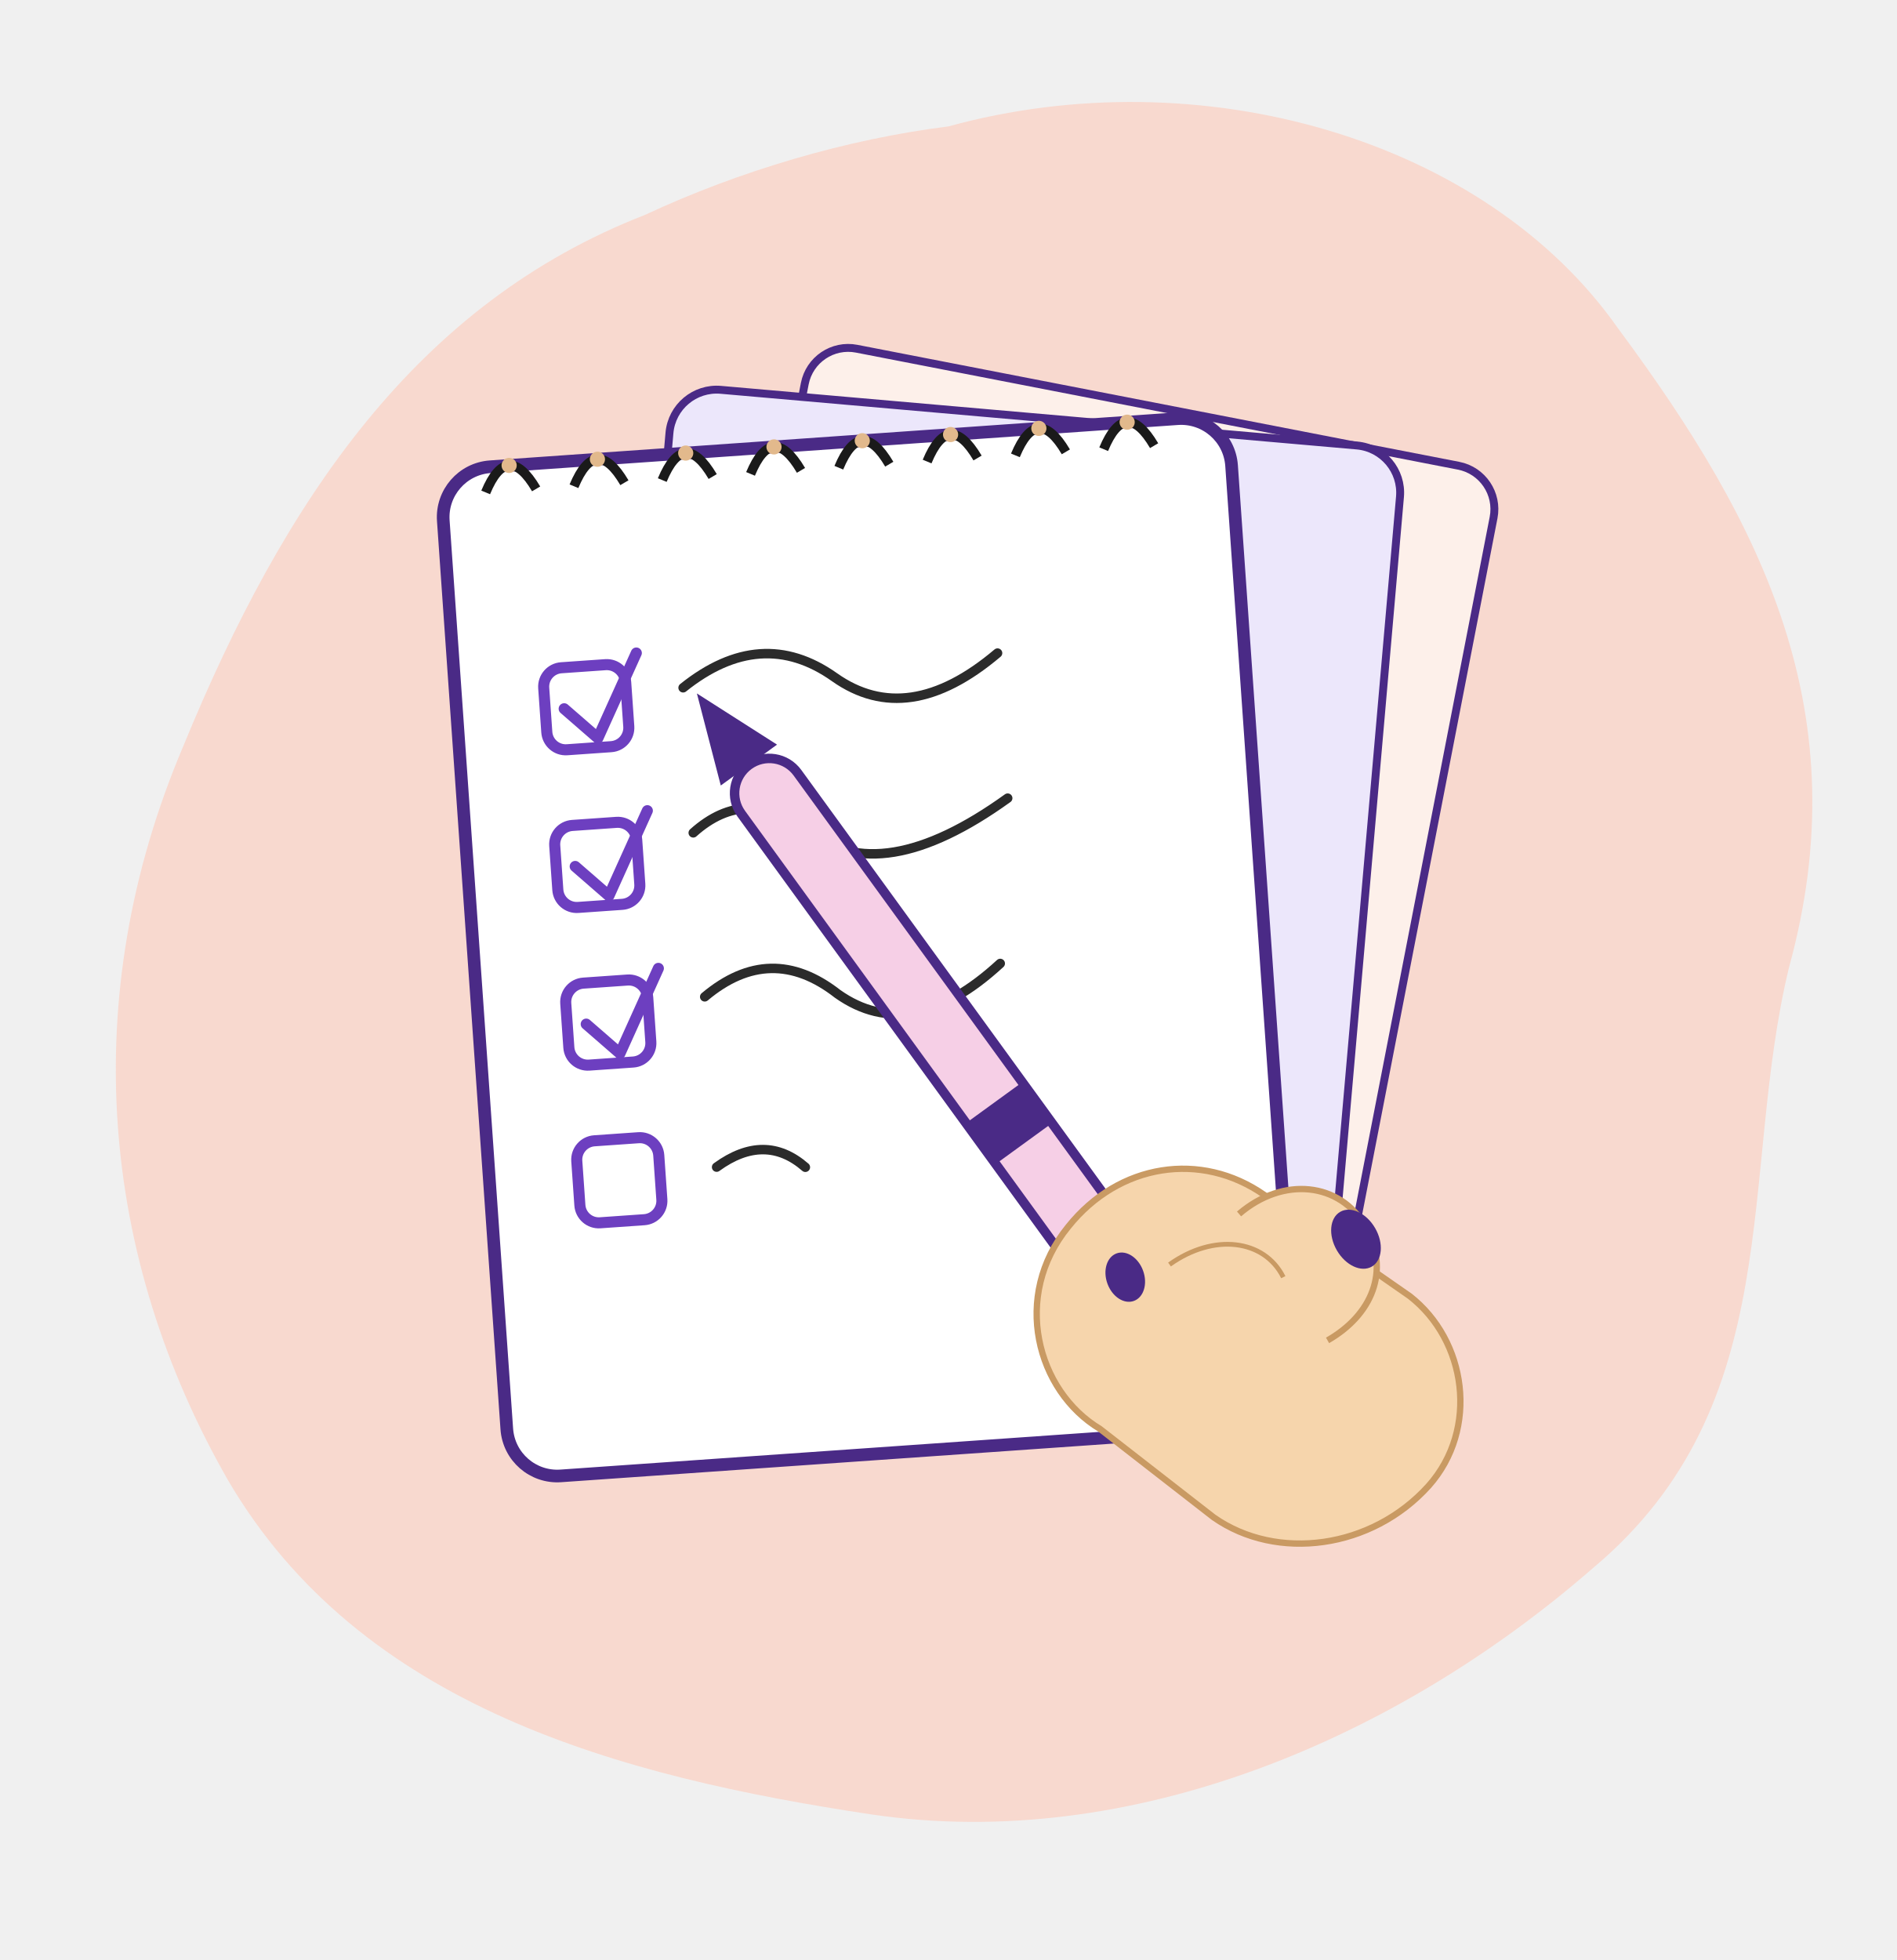
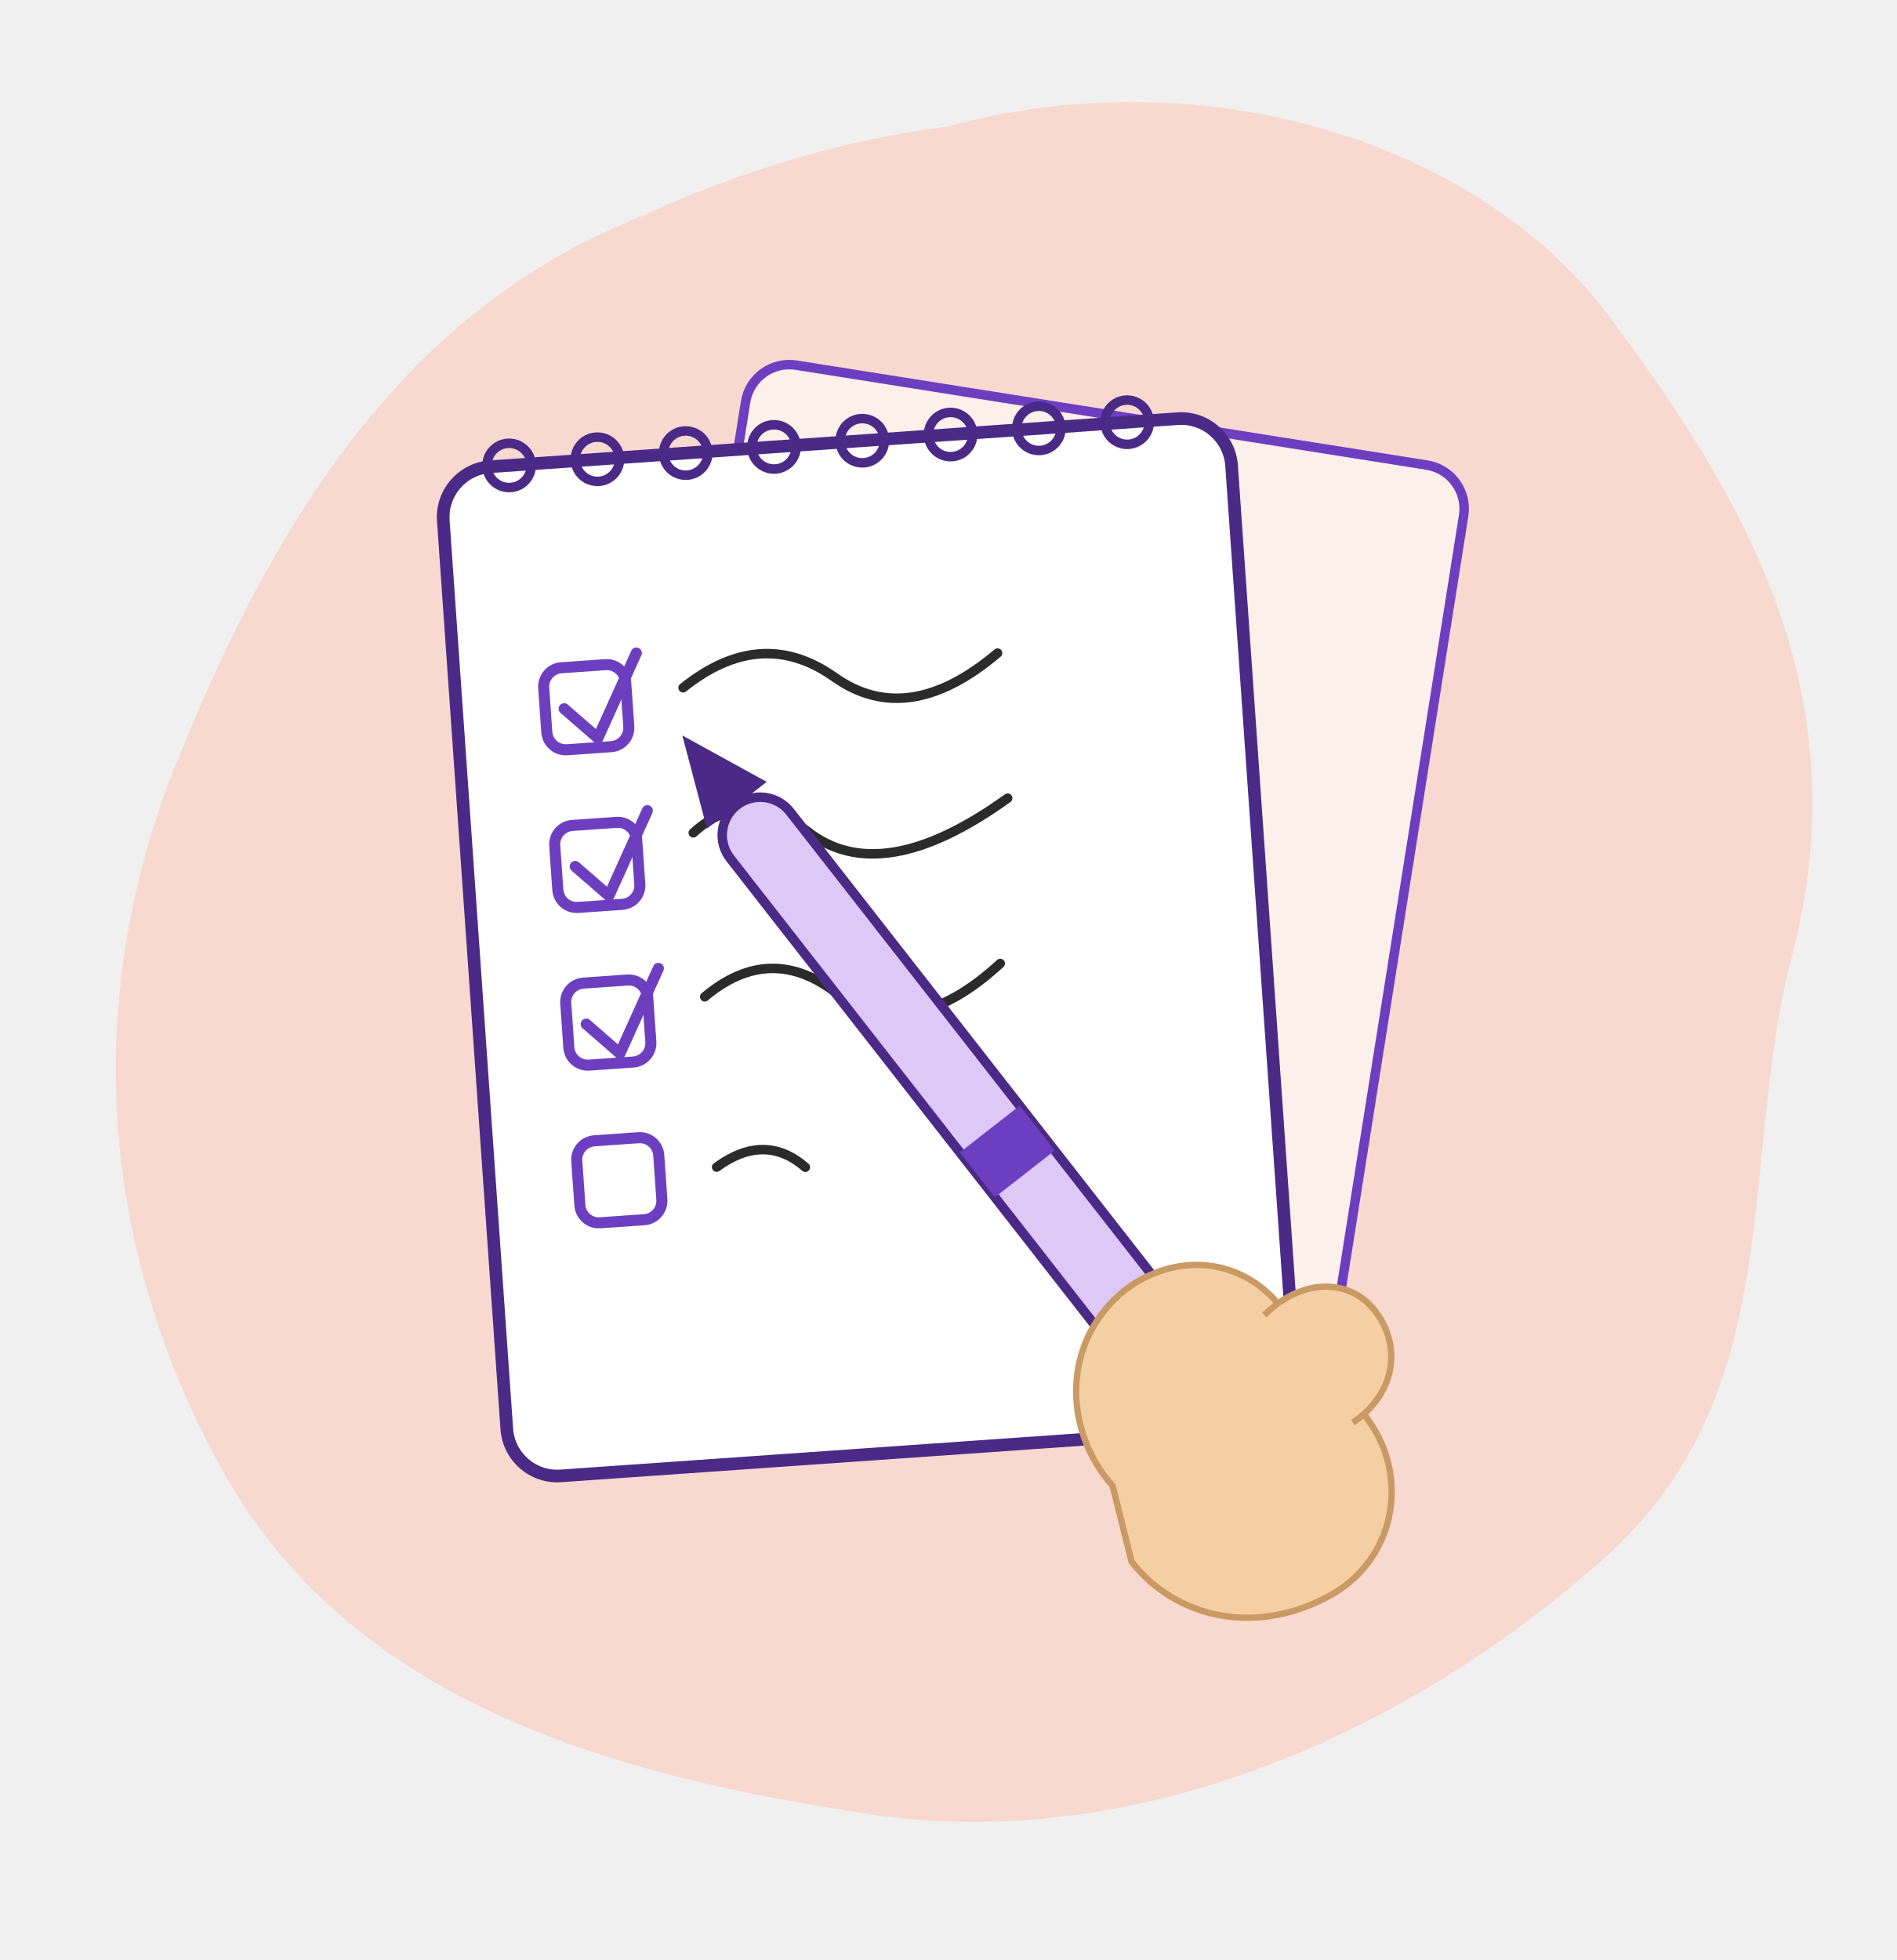
<svg xmlns="http://www.w3.org/2000/svg" viewBox="0 0 600 620" fill="none" role="img" aria-hidden="true">
  <path d="M300 40 C380 18 470 44 512 104 C558 166 588 226 566 306        C550 372 566 444 504 496 C442 550 358 586 276 574        C196 562 114 540 72 468 C32 398 24 316 58 236        C90 158 132 96 204 68 C234 54 268 44 300 40 Z" fill="#f8d9cf" />
-   <g transform="rotate(11 335 300)">
-     <rect x="222" y="126" width="222" height="292" rx="14" fill="#fdf0ea" stroke="#4a2a86" stroke-width="2.5" />
-   </g>
-   <g transform="rotate(5 320 300)">
-     <rect x="198" y="132" width="232" height="302" rx="15" fill="#ece7fb" stroke="#4a2a86" stroke-width="2.5" />
+   <g transform="rotate(9 330 300)">
+     <rect x="210" y="130" width="230" height="300" rx="14" fill="#fdf0ea" stroke="#6d3fc0" stroke-width="3" />
  </g>
  <g transform="rotate(-4 270 300)">
    <rect x="150" y="140" width="250" height="320" rx="16" fill="#ffffff" stroke="#4a2a86" stroke-width="4" />
-     <g stroke="#1a1a1a" stroke-width="3" fill="none">
-       <path d="M164 148 q8 -16 16 0" />
-       <path d="M192 148 q8 -16 16 0" />
-       <path d="M220 148 q8 -16 16 0" />
-       <path d="M248 148 q8 -16 16 0" />
-       <path d="M276 148 q8 -16 16 0" />
-       <path d="M304 148 q8 -16 16 0" />
-       <path d="M332 148 q8 -16 16 0" />
-       <path d="M360 148 q8 -16 16 0" />
-     </g>
-     <g fill="#e2b98c">
-       <circle cx="172" cy="140" r="2.4" />
-       <circle cx="200" cy="140" r="2.4" />
-       <circle cx="228" cy="140" r="2.4" />
-       <circle cx="256" cy="140" r="2.4" />
-       <circle cx="284" cy="140" r="2.4" />
-       <circle cx="312" cy="140" r="2.4" />
-       <circle cx="340" cy="140" r="2.4" />
-       <circle cx="368" cy="140" r="2.4" />
-     </g>
+     <circle cx="172" cy="140" r="7" fill="none" stroke="#4a2a86" stroke-width="3" />
+     <circle cx="200" cy="140" r="7" fill="none" stroke="#4a2a86" stroke-width="3" />
+     <circle cx="228" cy="140" r="7" fill="none" stroke="#4a2a86" stroke-width="3" />
+     <circle cx="256" cy="140" r="7" fill="none" stroke="#4a2a86" stroke-width="3" />
+     <circle cx="284" cy="140" r="7" fill="none" stroke="#4a2a86" stroke-width="3" />
+     <circle cx="312" cy="140" r="7" fill="none" stroke="#4a2a86" stroke-width="3" />
+     <circle cx="340" cy="140" r="7" fill="none" stroke="#4a2a86" stroke-width="3" />
+     <circle cx="368" cy="140" r="7" fill="none" stroke="#4a2a86" stroke-width="3" />
    <rect x="178" y="205" width="26" height="26" rx="6" fill="none" stroke="#6d3fc0" stroke-width="3.5" />
    <path d="M184 218 L194 228 L208 202" stroke="#6d3fc0" stroke-width="3.5" fill="none" stroke-linecap="round" stroke-linejoin="round" />
    <path d="M222 214 Q248 196 270 214 Q292 232 322 210" stroke="#2b2b2b" stroke-width="3" fill="none" stroke-linecap="round" />
    <rect x="178" y="255" width="26" height="26" rx="6" fill="none" stroke="#6d3fc0" stroke-width="3.5" />
    <path d="M184 268 L194 278 L208 252" stroke="#6d3fc0" stroke-width="3.5" fill="none" stroke-linecap="round" stroke-linejoin="round" />
    <path d="M222 260 Q240 246 258 262 Q280 282 322 256" stroke="#2b2b2b" stroke-width="3" fill="none" stroke-linecap="round" />
    <rect x="178" y="305" width="26" height="26" rx="6" fill="none" stroke="#6d3fc0" stroke-width="3.5" />
    <path d="M184 318 L194 328 L208 302" stroke="#6d3fc0" stroke-width="3.5" fill="none" stroke-linecap="round" stroke-linejoin="round" />
    <path d="M222 312 Q244 296 264 314 Q286 332 316 308" stroke="#2b2b2b" stroke-width="3" fill="none" stroke-linecap="round" />
    <rect x="178" y="355" width="26" height="26" rx="6" fill="none" stroke="#6d3fc0" stroke-width="3.5" />
    <path d="M222 366 Q238 356 250 368" stroke="#2b2b2b" stroke-width="3" fill="none" stroke-linecap="round" />
  </g>
-   <g transform="rotate(-36 380 410)">
-     <rect x="352" y="190" width="22" height="230" rx="11" fill="#f6cfe6" stroke="#4a2a86" stroke-width="3" />
-     <path d="M352 190 L374 190 L363 162 Z" fill="#4a2a86" />
-     <rect x="352" y="322" width="22" height="16" fill="#4a2a86" />
+   <g transform="rotate(-38 372 400)">
+     <rect x="340" y="200" width="24" height="220" rx="12" fill="#ddc8f7" stroke="#4a2a86" stroke-width="3" />
+     <path d="M340 200 L364 200 L352 172 Z" fill="#4a2a86" />
+     <rect x="340" y="330" width="24" height="18" fill="#6d3fc0" />
  </g>
-   <path d="M348 452 C328 440 320 410 338 388 C354 368 380 364 400 378        L446 410 C464 424 468 452 452 470 C434 490 404 494 384 480 Z" fill="#f6d5ac" stroke="#c99a63" stroke-width="2" />
-   <path d="M392 384 C406 372 424 374 432 388 C440 402 434 416 420 424" fill="#f6d5ac" stroke="#c99a63" stroke-width="2" />
-   <path d="M370 400 C384 390 400 392 406 404" fill="none" stroke="#c99a63" stroke-width="1.5" />
-   <ellipse cx="429" cy="392" rx="7" ry="10" fill="#4a2a86" transform="rotate(-30 429 392)" />
-   <ellipse cx="356" cy="404" rx="6" ry="8" fill="#4a2a86" transform="rotate(-20 356 404)" />
+   <path d="M352 470 C336 452 336 424 356 408 C372 396 392 398 404 412        L432 448 C446 466 442 492 422 504 C398 518 372 512 358 494 Z" fill="#f4cfa4" stroke="#c99a63" stroke-width="2" />
+   <path d="M400 416 C412 404 428 404 436 416 C444 428 440 442 428 450" fill="#f4cfa4" stroke="#c99a63" stroke-width="2" />
</svg>
